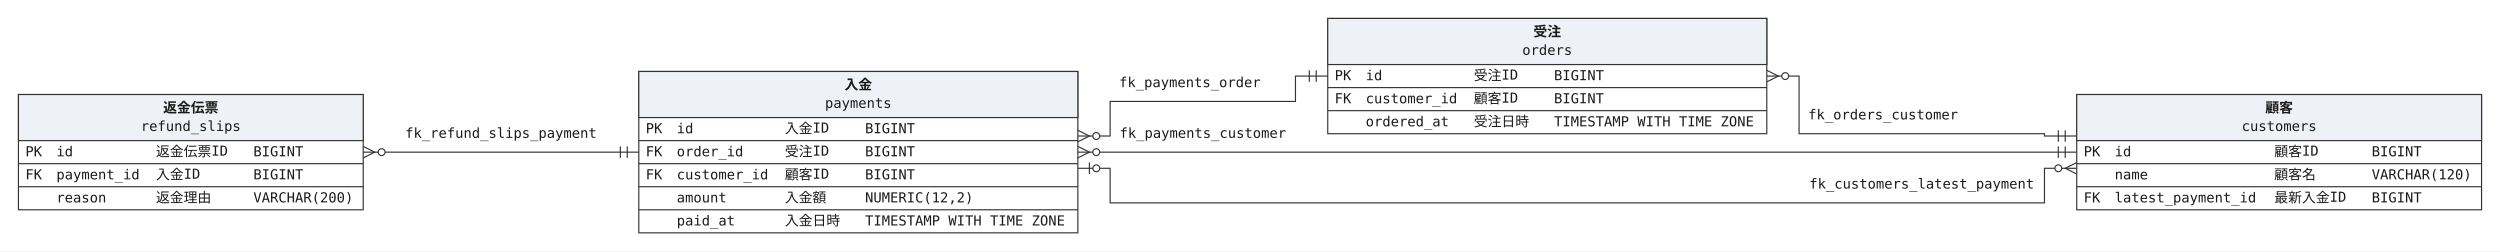
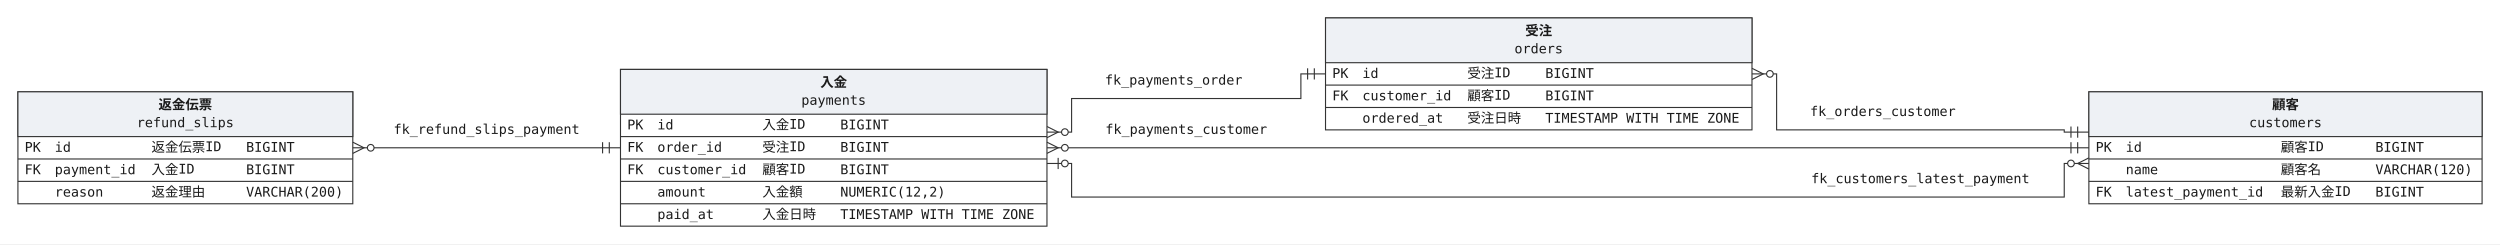
- <svg xmlns="http://www.w3.org/2000/svg" width="2168.9" height="218" viewBox="0 0 2168.9 218">
-   <rect x="0" y="0" width="2168.9" height="218" fill="#ffffff" />
+ <svg xmlns="http://www.w3.org/2000/svg" width="2232.9" height="218" viewBox="0 0 2232.9 218">
+   <rect x="0" y="0" width="2232.9" height="218" fill="#ffffff" />
  <rect x="554.2" y="62" width="380.9" height="140" fill="#ffffff" stroke="#333333" stroke-width="1" />
  <rect x="554.2" y="62" width="380.9" height="40" fill="#eef1f5" stroke="#333333" stroke-width="1" />
  <text x="744.6" y="77.6" font-family="'DejaVu Sans Mono', 'Menlo', 'Consolas', monospace" font-size="12" font-weight="bold" text-anchor="middle" fill="#1a1a1a">入金</text>
  <text x="744.6" y="93.6" font-family="'DejaVu Sans Mono', 'Menlo', 'Consolas', monospace" font-size="12" font-weight="normal" text-anchor="middle" fill="#1a1a1a">payments</text>
  <text x="560.2" y="115.6" font-family="'DejaVu Sans Mono', 'Menlo', 'Consolas', monospace" font-size="12" font-weight="normal" text-anchor="start" fill="#1a1a1a">PK</text>
  <text x="587.1" y="115.6" font-family="'DejaVu Sans Mono', 'Menlo', 'Consolas', monospace" font-size="12" font-weight="normal" text-anchor="start" fill="#1a1a1a">id</text>
  <text x="680.9" y="115.6" font-family="'DejaVu Sans Mono', 'Menlo', 'Consolas', monospace" font-size="12" font-weight="normal" text-anchor="start" fill="#1a1a1a">入金ID</text>
  <text x="750.5" y="115.6" font-family="'DejaVu Sans Mono', 'Menlo', 'Consolas', monospace" font-size="12" font-weight="normal" text-anchor="start" fill="#1a1a1a">BIGINT</text>
  <polyline points="554.2,122 935.1,122" fill="none" stroke="#333333" stroke-width="1" />
  <text x="560.2" y="135.6" font-family="'DejaVu Sans Mono', 'Menlo', 'Consolas', monospace" font-size="12" font-weight="normal" text-anchor="start" fill="#1a1a1a">FK</text>
  <text x="587.1" y="135.6" font-family="'DejaVu Sans Mono', 'Menlo', 'Consolas', monospace" font-size="12" font-weight="normal" text-anchor="start" fill="#1a1a1a">order_id</text>
  <text x="680.9" y="135.6" font-family="'DejaVu Sans Mono', 'Menlo', 'Consolas', monospace" font-size="12" font-weight="normal" text-anchor="start" fill="#1a1a1a">受注ID</text>
  <text x="750.5" y="135.6" font-family="'DejaVu Sans Mono', 'Menlo', 'Consolas', monospace" font-size="12" font-weight="normal" text-anchor="start" fill="#1a1a1a">BIGINT</text>
  <polyline points="554.2,142 935.1,142" fill="none" stroke="#333333" stroke-width="1" />
  <text x="560.2" y="155.6" font-family="'DejaVu Sans Mono', 'Menlo', 'Consolas', monospace" font-size="12" font-weight="normal" text-anchor="start" fill="#1a1a1a">FK</text>
  <text x="587.1" y="155.6" font-family="'DejaVu Sans Mono', 'Menlo', 'Consolas', monospace" font-size="12" font-weight="normal" text-anchor="start" fill="#1a1a1a">customer_id</text>
  <text x="680.9" y="155.6" font-family="'DejaVu Sans Mono', 'Menlo', 'Consolas', monospace" font-size="12" font-weight="normal" text-anchor="start" fill="#1a1a1a">顧客ID</text>
  <text x="750.5" y="155.6" font-family="'DejaVu Sans Mono', 'Menlo', 'Consolas', monospace" font-size="12" font-weight="normal" text-anchor="start" fill="#1a1a1a">BIGINT</text>
  <polyline points="554.2,162 935.1,162" fill="none" stroke="#333333" stroke-width="1" />
  <text x="587.1" y="175.6" font-family="'DejaVu Sans Mono', 'Menlo', 'Consolas', monospace" font-size="12" font-weight="normal" text-anchor="start" fill="#1a1a1a">amount</text>
  <text x="680.9" y="175.6" font-family="'DejaVu Sans Mono', 'Menlo', 'Consolas', monospace" font-size="12" font-weight="normal" text-anchor="start" fill="#1a1a1a">入金額</text>
  <text x="750.5" y="175.6" font-family="'DejaVu Sans Mono', 'Menlo', 'Consolas', monospace" font-size="12" font-weight="normal" text-anchor="start" fill="#1a1a1a">NUMERIC(12,2)</text>
  <polyline points="554.2,182 935.1,182" fill="none" stroke="#333333" stroke-width="1" />
  <text x="587.1" y="195.6" font-family="'DejaVu Sans Mono', 'Menlo', 'Consolas', monospace" font-size="12" font-weight="normal" text-anchor="start" fill="#1a1a1a">paid_at</text>
  <text x="680.9" y="195.6" font-family="'DejaVu Sans Mono', 'Menlo', 'Consolas', monospace" font-size="12" font-weight="normal" text-anchor="start" fill="#1a1a1a">入金日時</text>
  <text x="750.5" y="195.6" font-family="'DejaVu Sans Mono', 'Menlo', 'Consolas', monospace" font-size="12" font-weight="normal" text-anchor="start" fill="#1a1a1a">TIMESTAMP WITH TIME ZONE</text>
-   <rect x="1151.9" y="16" width="380.9" height="100" fill="#ffffff" stroke="#333333" stroke-width="1" />
-   <rect x="1151.9" y="16" width="380.9" height="40" fill="#eef1f5" stroke="#333333" stroke-width="1" />
-   <text x="1342.3" y="31.6" font-family="'DejaVu Sans Mono', 'Menlo', 'Consolas', monospace" font-size="12" font-weight="bold" text-anchor="middle" fill="#1a1a1a">受注</text>
-   <text x="1342.3" y="47.6" font-family="'DejaVu Sans Mono', 'Menlo', 'Consolas', monospace" font-size="12" font-weight="normal" text-anchor="middle" fill="#1a1a1a">orders</text>
-   <text x="1157.9" y="69.6" font-family="'DejaVu Sans Mono', 'Menlo', 'Consolas', monospace" font-size="12" font-weight="normal" text-anchor="start" fill="#1a1a1a">PK</text>
-   <text x="1184.8" y="69.6" font-family="'DejaVu Sans Mono', 'Menlo', 'Consolas', monospace" font-size="12" font-weight="normal" text-anchor="start" fill="#1a1a1a">id</text>
-   <text x="1278.6" y="69.6" font-family="'DejaVu Sans Mono', 'Menlo', 'Consolas', monospace" font-size="12" font-weight="normal" text-anchor="start" fill="#1a1a1a">受注ID</text>
-   <text x="1348.2" y="69.6" font-family="'DejaVu Sans Mono', 'Menlo', 'Consolas', monospace" font-size="12" font-weight="normal" text-anchor="start" fill="#1a1a1a">BIGINT</text>
-   <polyline points="1151.9,76 1532.8,76" fill="none" stroke="#333333" stroke-width="1" />
-   <text x="1157.9" y="89.6" font-family="'DejaVu Sans Mono', 'Menlo', 'Consolas', monospace" font-size="12" font-weight="normal" text-anchor="start" fill="#1a1a1a">FK</text>
-   <text x="1184.8" y="89.6" font-family="'DejaVu Sans Mono', 'Menlo', 'Consolas', monospace" font-size="12" font-weight="normal" text-anchor="start" fill="#1a1a1a">customer_id</text>
-   <text x="1278.6" y="89.6" font-family="'DejaVu Sans Mono', 'Menlo', 'Consolas', monospace" font-size="12" font-weight="normal" text-anchor="start" fill="#1a1a1a">顧客ID</text>
-   <text x="1348.2" y="89.6" font-family="'DejaVu Sans Mono', 'Menlo', 'Consolas', monospace" font-size="12" font-weight="normal" text-anchor="start" fill="#1a1a1a">BIGINT</text>
-   <polyline points="1151.9,96 1532.8,96" fill="none" stroke="#333333" stroke-width="1" />
-   <text x="1184.8" y="109.6" font-family="'DejaVu Sans Mono', 'Menlo', 'Consolas', monospace" font-size="12" font-weight="normal" text-anchor="start" fill="#1a1a1a">ordered_at</text>
-   <text x="1278.6" y="109.6" font-family="'DejaVu Sans Mono', 'Menlo', 'Consolas', monospace" font-size="12" font-weight="normal" text-anchor="start" fill="#1a1a1a">受注日時</text>
-   <text x="1348.2" y="109.6" font-family="'DejaVu Sans Mono', 'Menlo', 'Consolas', monospace" font-size="12" font-weight="normal" text-anchor="start" fill="#1a1a1a">TIMESTAMP WITH TIME ZONE</text>
-   <rect x="1801.7" y="82" width="351.2" height="100" fill="#ffffff" stroke="#333333" stroke-width="1" />
-   <rect x="1801.7" y="82" width="351.2" height="40" fill="#eef1f5" stroke="#333333" stroke-width="1" />
-   <text x="1977.3" y="97.6" font-family="'DejaVu Sans Mono', 'Menlo', 'Consolas', monospace" font-size="12" font-weight="bold" text-anchor="middle" fill="#1a1a1a">顧客</text>
-   <text x="1977.3" y="113.6" font-family="'DejaVu Sans Mono', 'Menlo', 'Consolas', monospace" font-size="12" font-weight="normal" text-anchor="middle" fill="#1a1a1a">customers</text>
-   <text x="1807.7" y="135.6" font-family="'DejaVu Sans Mono', 'Menlo', 'Consolas', monospace" font-size="12" font-weight="normal" text-anchor="start" fill="#1a1a1a">PK</text>
-   <text x="1834.6" y="135.6" font-family="'DejaVu Sans Mono', 'Menlo', 'Consolas', monospace" font-size="12" font-weight="normal" text-anchor="start" fill="#1a1a1a">id</text>
-   <text x="1973.1" y="135.6" font-family="'DejaVu Sans Mono', 'Menlo', 'Consolas', monospace" font-size="12" font-weight="normal" text-anchor="start" fill="#1a1a1a">顧客ID</text>
-   <text x="2057.6" y="135.6" font-family="'DejaVu Sans Mono', 'Menlo', 'Consolas', monospace" font-size="12" font-weight="normal" text-anchor="start" fill="#1a1a1a">BIGINT</text>
-   <polyline points="1801.7,142 2152.9,142" fill="none" stroke="#333333" stroke-width="1" />
-   <text x="1834.6" y="155.6" font-family="'DejaVu Sans Mono', 'Menlo', 'Consolas', monospace" font-size="12" font-weight="normal" text-anchor="start" fill="#1a1a1a">name</text>
-   <text x="1973.1" y="155.6" font-family="'DejaVu Sans Mono', 'Menlo', 'Consolas', monospace" font-size="12" font-weight="normal" text-anchor="start" fill="#1a1a1a">顧客名</text>
-   <text x="2057.6" y="155.6" font-family="'DejaVu Sans Mono', 'Menlo', 'Consolas', monospace" font-size="12" font-weight="normal" text-anchor="start" fill="#1a1a1a">VARCHAR(120)</text>
-   <polyline points="1801.7,162 2152.9,162" fill="none" stroke="#333333" stroke-width="1" />
-   <text x="1807.7" y="175.6" font-family="'DejaVu Sans Mono', 'Menlo', 'Consolas', monospace" font-size="12" font-weight="normal" text-anchor="start" fill="#1a1a1a">FK</text>
-   <text x="1834.6" y="175.6" font-family="'DejaVu Sans Mono', 'Menlo', 'Consolas', monospace" font-size="12" font-weight="normal" text-anchor="start" fill="#1a1a1a">latest_payment_id</text>
-   <text x="1973.1" y="175.6" font-family="'DejaVu Sans Mono', 'Menlo', 'Consolas', monospace" font-size="12" font-weight="normal" text-anchor="start" fill="#1a1a1a">最新入金ID</text>
-   <text x="2057.6" y="175.6" font-family="'DejaVu Sans Mono', 'Menlo', 'Consolas', monospace" font-size="12" font-weight="normal" text-anchor="start" fill="#1a1a1a">BIGINT</text>
+   <rect x="1183.9" y="16" width="380.9" height="100" fill="#ffffff" stroke="#333333" stroke-width="1" />
+   <rect x="1183.9" y="16" width="380.9" height="40" fill="#eef1f5" stroke="#333333" stroke-width="1" />
+   <text x="1374.3" y="31.6" font-family="'DejaVu Sans Mono', 'Menlo', 'Consolas', monospace" font-size="12" font-weight="bold" text-anchor="middle" fill="#1a1a1a">受注</text>
+   <text x="1374.3" y="47.6" font-family="'DejaVu Sans Mono', 'Menlo', 'Consolas', monospace" font-size="12" font-weight="normal" text-anchor="middle" fill="#1a1a1a">orders</text>
+   <text x="1189.9" y="69.6" font-family="'DejaVu Sans Mono', 'Menlo', 'Consolas', monospace" font-size="12" font-weight="normal" text-anchor="start" fill="#1a1a1a">PK</text>
+   <text x="1216.8" y="69.6" font-family="'DejaVu Sans Mono', 'Menlo', 'Consolas', monospace" font-size="12" font-weight="normal" text-anchor="start" fill="#1a1a1a">id</text>
+   <text x="1310.6" y="69.6" font-family="'DejaVu Sans Mono', 'Menlo', 'Consolas', monospace" font-size="12" font-weight="normal" text-anchor="start" fill="#1a1a1a">受注ID</text>
+   <text x="1380.2" y="69.6" font-family="'DejaVu Sans Mono', 'Menlo', 'Consolas', monospace" font-size="12" font-weight="normal" text-anchor="start" fill="#1a1a1a">BIGINT</text>
+   <polyline points="1183.9,76 1564.8,76" fill="none" stroke="#333333" stroke-width="1" />
+   <text x="1189.9" y="89.6" font-family="'DejaVu Sans Mono', 'Menlo', 'Consolas', monospace" font-size="12" font-weight="normal" text-anchor="start" fill="#1a1a1a">FK</text>
+   <text x="1216.8" y="89.6" font-family="'DejaVu Sans Mono', 'Menlo', 'Consolas', monospace" font-size="12" font-weight="normal" text-anchor="start" fill="#1a1a1a">customer_id</text>
+   <text x="1310.6" y="89.6" font-family="'DejaVu Sans Mono', 'Menlo', 'Consolas', monospace" font-size="12" font-weight="normal" text-anchor="start" fill="#1a1a1a">顧客ID</text>
+   <text x="1380.2" y="89.6" font-family="'DejaVu Sans Mono', 'Menlo', 'Consolas', monospace" font-size="12" font-weight="normal" text-anchor="start" fill="#1a1a1a">BIGINT</text>
+   <polyline points="1183.9,96 1564.8,96" fill="none" stroke="#333333" stroke-width="1" />
+   <text x="1216.8" y="109.6" font-family="'DejaVu Sans Mono', 'Menlo', 'Consolas', monospace" font-size="12" font-weight="normal" text-anchor="start" fill="#1a1a1a">ordered_at</text>
+   <text x="1310.6" y="109.6" font-family="'DejaVu Sans Mono', 'Menlo', 'Consolas', monospace" font-size="12" font-weight="normal" text-anchor="start" fill="#1a1a1a">受注日時</text>
+   <text x="1380.2" y="109.6" font-family="'DejaVu Sans Mono', 'Menlo', 'Consolas', monospace" font-size="12" font-weight="normal" text-anchor="start" fill="#1a1a1a">TIMESTAMP WITH TIME ZONE</text>
+   <rect x="1865.7" y="82" width="351.2" height="100" fill="#ffffff" stroke="#333333" stroke-width="1" />
+   <rect x="1865.7" y="82" width="351.2" height="40" fill="#eef1f5" stroke="#333333" stroke-width="1" />
+   <text x="2041.3" y="97.6" font-family="'DejaVu Sans Mono', 'Menlo', 'Consolas', monospace" font-size="12" font-weight="bold" text-anchor="middle" fill="#1a1a1a">顧客</text>
+   <text x="2041.3" y="113.6" font-family="'DejaVu Sans Mono', 'Menlo', 'Consolas', monospace" font-size="12" font-weight="normal" text-anchor="middle" fill="#1a1a1a">customers</text>
+   <text x="1871.7" y="135.6" font-family="'DejaVu Sans Mono', 'Menlo', 'Consolas', monospace" font-size="12" font-weight="normal" text-anchor="start" fill="#1a1a1a">PK</text>
+   <text x="1898.6" y="135.6" font-family="'DejaVu Sans Mono', 'Menlo', 'Consolas', monospace" font-size="12" font-weight="normal" text-anchor="start" fill="#1a1a1a">id</text>
+   <text x="2037.1" y="135.6" font-family="'DejaVu Sans Mono', 'Menlo', 'Consolas', monospace" font-size="12" font-weight="normal" text-anchor="start" fill="#1a1a1a">顧客ID</text>
+   <text x="2121.6" y="135.6" font-family="'DejaVu Sans Mono', 'Menlo', 'Consolas', monospace" font-size="12" font-weight="normal" text-anchor="start" fill="#1a1a1a">BIGINT</text>
+   <polyline points="1865.7,142 2216.9,142" fill="none" stroke="#333333" stroke-width="1" />
+   <text x="1898.6" y="155.6" font-family="'DejaVu Sans Mono', 'Menlo', 'Consolas', monospace" font-size="12" font-weight="normal" text-anchor="start" fill="#1a1a1a">name</text>
+   <text x="2037.1" y="155.6" font-family="'DejaVu Sans Mono', 'Menlo', 'Consolas', monospace" font-size="12" font-weight="normal" text-anchor="start" fill="#1a1a1a">顧客名</text>
+   <text x="2121.6" y="155.6" font-family="'DejaVu Sans Mono', 'Menlo', 'Consolas', monospace" font-size="12" font-weight="normal" text-anchor="start" fill="#1a1a1a">VARCHAR(120)</text>
+   <polyline points="1865.7,162 2216.9,162" fill="none" stroke="#333333" stroke-width="1" />
+   <text x="1871.7" y="175.6" font-family="'DejaVu Sans Mono', 'Menlo', 'Consolas', monospace" font-size="12" font-weight="normal" text-anchor="start" fill="#1a1a1a">FK</text>
+   <text x="1898.6" y="175.6" font-family="'DejaVu Sans Mono', 'Menlo', 'Consolas', monospace" font-size="12" font-weight="normal" text-anchor="start" fill="#1a1a1a">latest_payment_id</text>
+   <text x="2037.1" y="175.6" font-family="'DejaVu Sans Mono', 'Menlo', 'Consolas', monospace" font-size="12" font-weight="normal" text-anchor="start" fill="#1a1a1a">最新入金ID</text>
+   <text x="2121.6" y="175.6" font-family="'DejaVu Sans Mono', 'Menlo', 'Consolas', monospace" font-size="12" font-weight="normal" text-anchor="start" fill="#1a1a1a">BIGINT</text>
  <rect x="16" y="82" width="299.1" height="100" fill="#ffffff" stroke="#333333" stroke-width="1" />
  <rect x="16" y="82" width="299.1" height="40" fill="#eef1f5" stroke="#333333" stroke-width="1" />
  <text x="165.5" y="97.6" font-family="'DejaVu Sans Mono', 'Menlo', 'Consolas', monospace" font-size="12" font-weight="bold" text-anchor="middle" fill="#1a1a1a">返金伝票</text>
  <text x="165.5" y="113.6" font-family="'DejaVu Sans Mono', 'Menlo', 'Consolas', monospace" font-size="12" font-weight="normal" text-anchor="middle" fill="#1a1a1a">refund_slips</text>
  <text x="22" y="135.6" font-family="'DejaVu Sans Mono', 'Menlo', 'Consolas', monospace" font-size="12" font-weight="normal" text-anchor="start" fill="#1a1a1a">PK</text>
  <text x="48.9" y="135.6" font-family="'DejaVu Sans Mono', 'Menlo', 'Consolas', monospace" font-size="12" font-weight="normal" text-anchor="start" fill="#1a1a1a">id</text>
  <text x="135.3" y="135.6" font-family="'DejaVu Sans Mono', 'Menlo', 'Consolas', monospace" font-size="12" font-weight="normal" text-anchor="start" fill="#1a1a1a">返金伝票ID</text>
  <text x="219.8" y="135.6" font-family="'DejaVu Sans Mono', 'Menlo', 'Consolas', monospace" font-size="12" font-weight="normal" text-anchor="start" fill="#1a1a1a">BIGINT</text>
  <polyline points="16,142 315.1,142" fill="none" stroke="#333333" stroke-width="1" />
  <text x="22" y="155.6" font-family="'DejaVu Sans Mono', 'Menlo', 'Consolas', monospace" font-size="12" font-weight="normal" text-anchor="start" fill="#1a1a1a">FK</text>
  <text x="48.9" y="155.6" font-family="'DejaVu Sans Mono', 'Menlo', 'Consolas', monospace" font-size="12" font-weight="normal" text-anchor="start" fill="#1a1a1a">payment_id</text>
  <text x="135.3" y="155.6" font-family="'DejaVu Sans Mono', 'Menlo', 'Consolas', monospace" font-size="12" font-weight="normal" text-anchor="start" fill="#1a1a1a">入金ID</text>
  <text x="219.8" y="155.6" font-family="'DejaVu Sans Mono', 'Menlo', 'Consolas', monospace" font-size="12" font-weight="normal" text-anchor="start" fill="#1a1a1a">BIGINT</text>
  <polyline points="16,162 315.1,162" fill="none" stroke="#333333" stroke-width="1" />
  <text x="48.9" y="175.6" font-family="'DejaVu Sans Mono', 'Menlo', 'Consolas', monospace" font-size="12" font-weight="normal" text-anchor="start" fill="#1a1a1a">reason</text>
  <text x="135.3" y="175.6" font-family="'DejaVu Sans Mono', 'Menlo', 'Consolas', monospace" font-size="12" font-weight="normal" text-anchor="start" fill="#1a1a1a">返金理由</text>
  <text x="219.8" y="175.6" font-family="'DejaVu Sans Mono', 'Menlo', 'Consolas', monospace" font-size="12" font-weight="normal" text-anchor="start" fill="#1a1a1a">VARCHAR(200)</text>
-   <polyline points="935.1,118 963.1,118 963.1,88 1123.9,88 1123.9,66 1151.9,66" fill="none" stroke="#333333" stroke-width="1" />
+   <polyline points="935.1,118 957.1,118 957.1,88 1161.9,88 1161.9,66 1183.9,66" fill="none" stroke="#333333" stroke-width="1" />
  <polyline points="935.1,123 945.1,118 935.1,113" fill="none" stroke="#333333" stroke-width="1" />
  <circle cx="951.1" cy="118" r="3" fill="#ffffff" stroke="#333333" stroke-width="1" />
-   <polyline points="1141.9,61 1141.9,71" fill="none" stroke="#333333" stroke-width="1" />
-   <polyline points="1135.9,61 1135.9,71" fill="none" stroke="#333333" stroke-width="1" />
-   <polyline points="935.1,132 963.1,132 1123.9,132 1151.9,132 1532.8,132 1560.8,132 1773.7,132 1801.7,132" fill="none" stroke="#333333" stroke-width="1" />
+   <polyline points="1173.9,61 1173.9,71" fill="none" stroke="#333333" stroke-width="1" />
+   <polyline points="1167.9,61 1167.9,71" fill="none" stroke="#333333" stroke-width="1" />
+   <polyline points="935.1,132 1865.7,132" fill="none" stroke="#333333" stroke-width="1" />
  <polyline points="935.1,137 945.1,132 935.1,127" fill="none" stroke="#333333" stroke-width="1" />
  <circle cx="951.1" cy="132" r="3" fill="#ffffff" stroke="#333333" stroke-width="1" />
-   <polyline points="1791.7,127 1791.7,137" fill="none" stroke="#333333" stroke-width="1" />
-   <polyline points="1785.7,127 1785.7,137" fill="none" stroke="#333333" stroke-width="1" />
-   <polyline points="1532.8,66 1560.8,66 1560.8,116 1773.7,116 1773.7,118 1801.7,118" fill="none" stroke="#333333" stroke-width="1" />
-   <polyline points="1532.8,71 1542.8,66 1532.8,61" fill="none" stroke="#333333" stroke-width="1" />
-   <circle cx="1548.8" cy="66" r="3" fill="#ffffff" stroke="#333333" stroke-width="1" />
-   <polyline points="1791.7,113 1791.7,123" fill="none" stroke="#333333" stroke-width="1" />
-   <polyline points="1785.7,113 1785.7,123" fill="none" stroke="#333333" stroke-width="1" />
-   <polyline points="1801.7,146 1773.7,146 1773.7,176 1560.8,176 1532.8,176 1151.9,176 1123.9,176 963.1,176 963.1,146 935.1,146" fill="none" stroke="#333333" stroke-width="1" />
-   <polyline points="1801.7,141 1791.7,146 1801.7,151" fill="none" stroke="#333333" stroke-width="1" />
-   <circle cx="1785.7" cy="146" r="3" fill="#ffffff" stroke="#333333" stroke-width="1" />
+   <polyline points="1855.7,127 1855.7,137" fill="none" stroke="#333333" stroke-width="1" />
+   <polyline points="1849.7,127 1849.7,137" fill="none" stroke="#333333" stroke-width="1" />
+   <polyline points="1564.8,66 1586.8,66 1586.8,116 1843.7,116 1843.7,118 1865.7,118" fill="none" stroke="#333333" stroke-width="1" />
+   <polyline points="1564.8,71 1574.8,66 1564.8,61" fill="none" stroke="#333333" stroke-width="1" />
+   <circle cx="1580.8" cy="66" r="3" fill="#ffffff" stroke="#333333" stroke-width="1" />
+   <polyline points="1855.7,113 1855.7,123" fill="none" stroke="#333333" stroke-width="1" />
+   <polyline points="1849.7,113 1849.7,123" fill="none" stroke="#333333" stroke-width="1" />
+   <polyline points="1865.7,146 1843.7,146 1843.7,176 957.1,176 957.1,146 935.1,146" fill="none" stroke="#333333" stroke-width="1" />
+   <polyline points="1865.7,141 1855.7,146 1865.7,151" fill="none" stroke="#333333" stroke-width="1" />
+   <circle cx="1849.7" cy="146" r="3" fill="#ffffff" stroke="#333333" stroke-width="1" />
  <polyline points="945.1,151 945.1,141" fill="none" stroke="#333333" stroke-width="1" />
  <circle cx="951.1" cy="146" r="3" fill="#ffffff" stroke="#333333" stroke-width="1" />
-   <polyline points="315.1,132 343.1,132 526.2,132 554.2,132" fill="none" stroke="#333333" stroke-width="1" />
+   <polyline points="315.1,132 554.2,132" fill="none" stroke="#333333" stroke-width="1" />
  <polyline points="315.1,137 325.1,132 315.1,127" fill="none" stroke="#333333" stroke-width="1" />
  <circle cx="331.1" cy="132" r="3" fill="#ffffff" stroke="#333333" stroke-width="1" />
  <polyline points="544.2,127 544.2,137" fill="none" stroke="#333333" stroke-width="1" />
  <polyline points="538.2,127 538.2,137" fill="none" stroke="#333333" stroke-width="1" />
-   <text x="1032.3" y="75.6" font-family="'DejaVu Sans Mono', 'Menlo', 'Consolas', monospace" font-size="12" font-weight="normal" text-anchor="middle" fill="#1a1a1a">fk_payments_order</text>
-   <text x="1043.5" y="119.6" font-family="'DejaVu Sans Mono', 'Menlo', 'Consolas', monospace" font-size="12" font-weight="normal" text-anchor="middle" fill="#1a1a1a">fk_payments_customer</text>
-   <text x="1633.7" y="103.6" font-family="'DejaVu Sans Mono', 'Menlo', 'Consolas', monospace" font-size="12" font-weight="normal" text-anchor="middle" fill="#1a1a1a">fk_orders_customer</text>
-   <text x="1667.2" y="163.6" font-family="'DejaVu Sans Mono', 'Menlo', 'Consolas', monospace" font-size="12" font-weight="normal" text-anchor="middle" fill="#1a1a1a">fk_customers_latest_payment</text>
+   <text x="1048.3" y="75.6" font-family="'DejaVu Sans Mono', 'Menlo', 'Consolas', monospace" font-size="12" font-weight="normal" text-anchor="middle" fill="#1a1a1a">fk_payments_order</text>
+   <text x="1059.5" y="119.6" font-family="'DejaVu Sans Mono', 'Menlo', 'Consolas', monospace" font-size="12" font-weight="normal" text-anchor="middle" fill="#1a1a1a">fk_payments_customer</text>
+   <text x="1681.7" y="103.6" font-family="'DejaVu Sans Mono', 'Menlo', 'Consolas', monospace" font-size="12" font-weight="normal" text-anchor="middle" fill="#1a1a1a">fk_orders_customer</text>
+   <text x="1715.2" y="163.6" font-family="'DejaVu Sans Mono', 'Menlo', 'Consolas', monospace" font-size="12" font-weight="normal" text-anchor="middle" fill="#1a1a1a">fk_customers_latest_payment</text>
  <text x="434.6" y="119.6" font-family="'DejaVu Sans Mono', 'Menlo', 'Consolas', monospace" font-size="12" font-weight="normal" text-anchor="middle" fill="#1a1a1a">fk_refund_slips_payment</text>
</svg>
